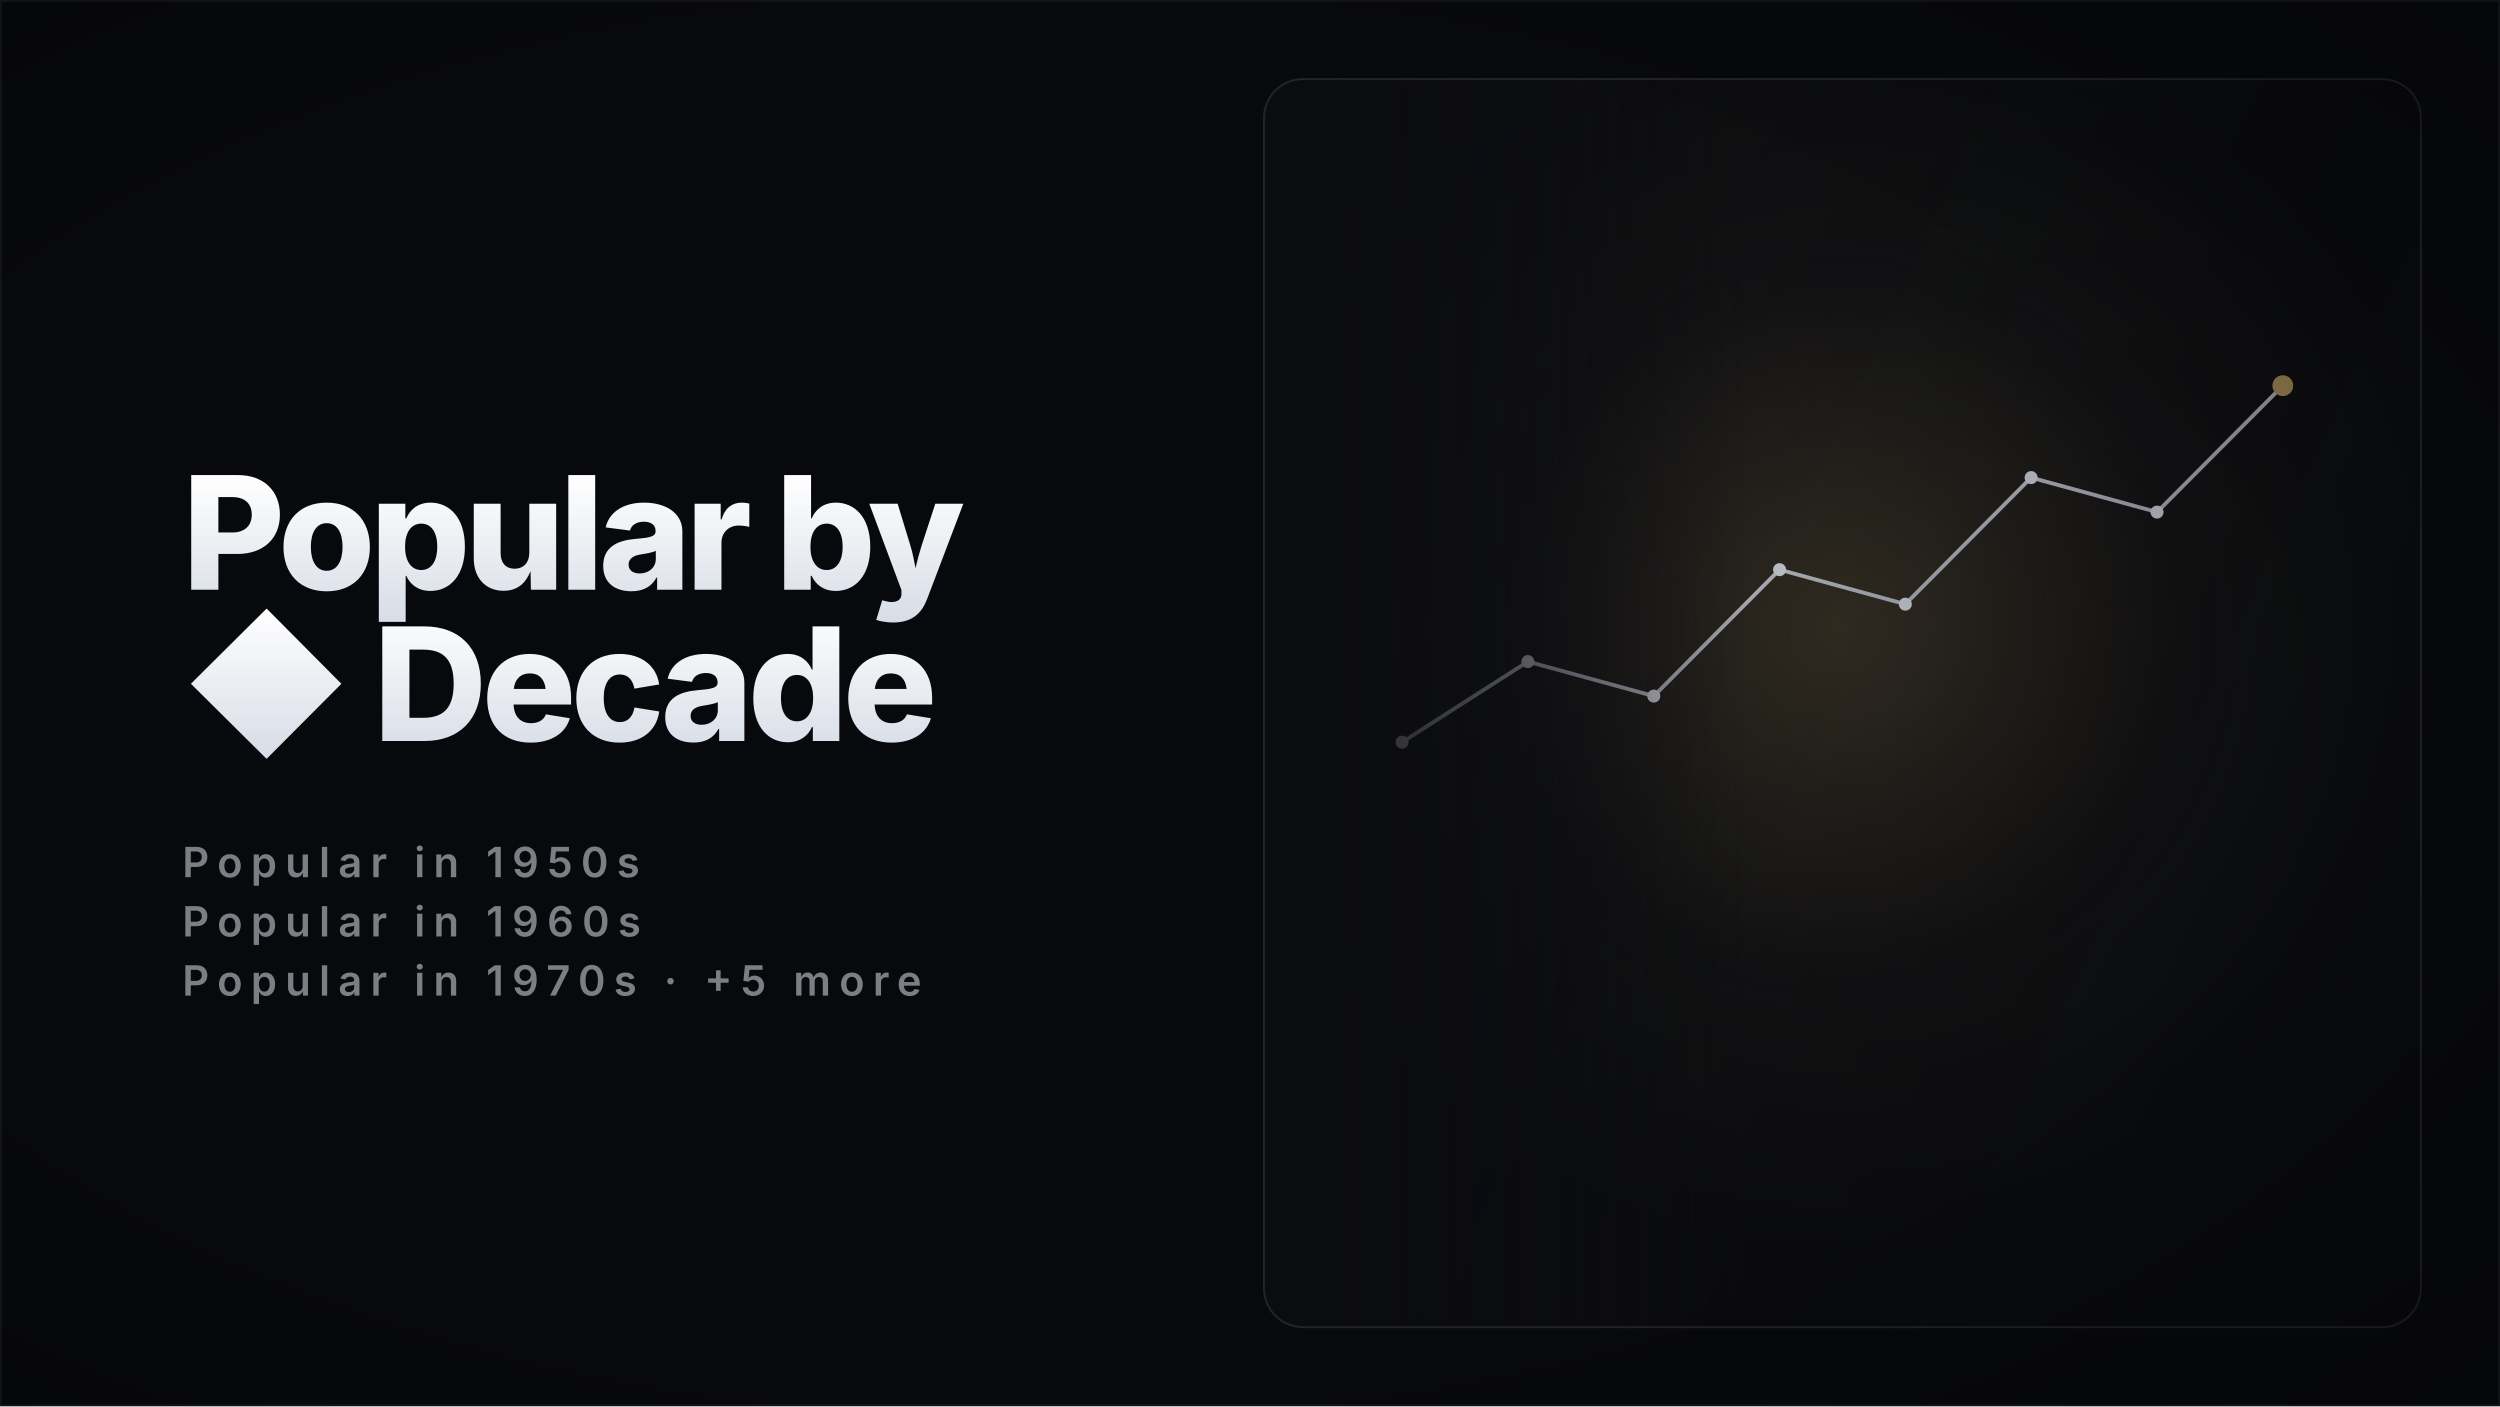
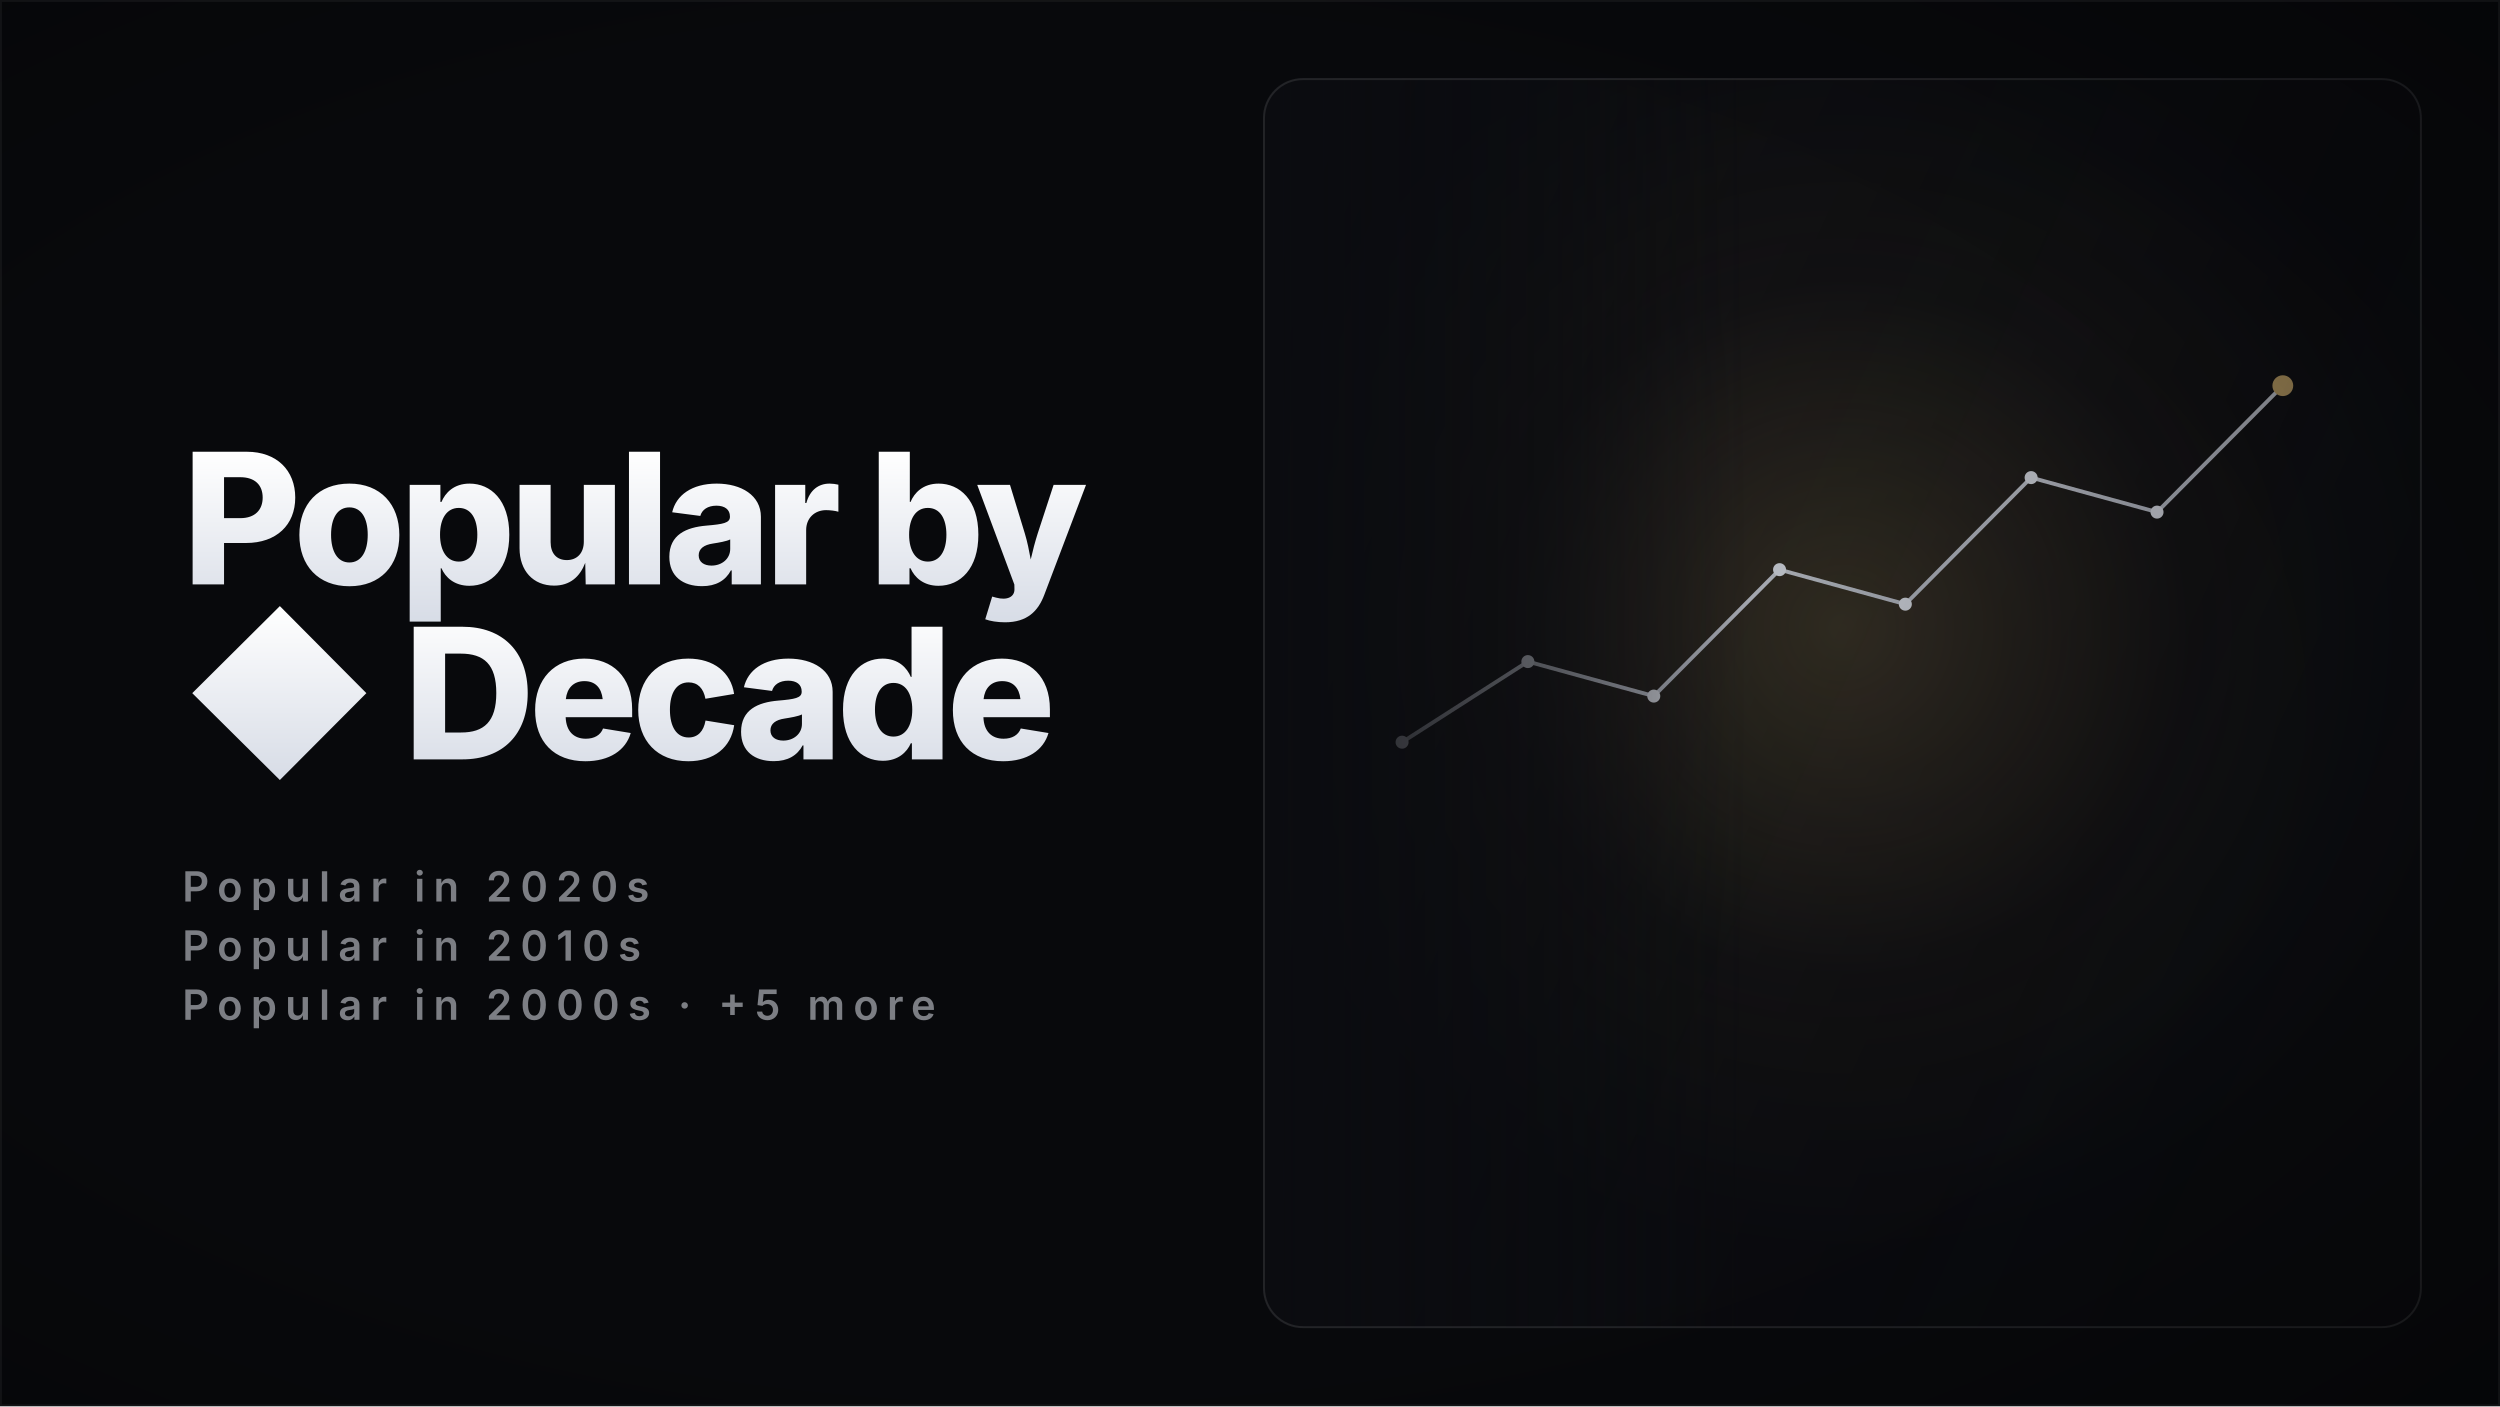
<svg xmlns="http://www.w3.org/2000/svg" width="1920" height="1080" viewBox="0 0 1920 1080" role="img" aria-label="Popular by ◆ Decade — movies collection cover" shape-rendering="geometricPrecision" text-rendering="geometricPrecision">
  <defs>
    <linearGradient id="titleFill" x1="0" y1="0" x2="0" y2="1">
      <stop offset="0" stop-color="#FFFFFF" />
      <stop offset="1" stop-color="#D7DCE6" />
    </linearGradient>
    <linearGradient id="feather" x1="0" y1="0" x2="1" y2="0">
      <stop offset="0" stop-color="#0B0C10" stop-opacity="1" />
      <stop offset="0.6" stop-color="#0B0C10" stop-opacity="0.55" />
      <stop offset="1" stop-color="#0B0C10" stop-opacity="0" />
    </linearGradient>
    <linearGradient id="panelShade" x1="0" y1="0" x2="1" y2="0.5">
      <stop offset="0" stop-color="rgba(6,7,10,0)" />
      <stop offset="1" stop-color="rgba(6,7,10,0.42)" />
    </linearGradient>
    <radialGradient id="vignette" cx="0.42" cy="0.5" r="0.85">
      <stop offset="0.55" stop-color="rgba(0,0,0,0)" />
      <stop offset="1" stop-color="rgba(0,0,0,0.45)" />
    </radialGradient>
    <clipPath id="cardClip">
      <rect x="970" y="60" width="890" height="960" rx="30" />
    </clipPath>
    <linearGradient id="ivoryS" x1="0" y1="0" x2="1" y2="1">
      <stop offset="0" stop-color="#FFFFFF" />
      <stop offset="1" stop-color="#9AA2B4" />
    </linearGradient>
    <radialGradient id="glow" cx="0.5" cy="0.5" r="0.5">
      <stop offset="0" stop-color="#C8A96A" stop-opacity="0.26" />
      <stop offset="0.55" stop-color="#C8A96A" stop-opacity="0.05" />
      <stop offset="1" stop-color="#C8A96A" stop-opacity="0" />
    </radialGradient>
    <linearGradient id="beamG" x1="0" y1="0" x2="0" y2="1">
      <stop offset="0" stop-color="#FFFFFF" stop-opacity="0.34" />
      <stop offset="1" stop-color="#FFFFFF" stop-opacity="0" />
    </linearGradient>
    <linearGradient id="barG" x1="0" y1="1" x2="0" y2="0">
      <stop offset="0" stop-color="#3A3F4D" />
      <stop offset="0.6" stop-color="#C9CEDB" />
      <stop offset="1" stop-color="#FFFFFF" />
    </linearGradient>
    <linearGradient id="colG" x1="0" y1="1" x2="0" y2="0">
      <stop offset="0" stop-color="#4A5060" stop-opacity="0.85" />
      <stop offset="1" stop-color="#E8ECF4" />
    </linearGradient>
    <radialGradient id="disc" cx="0.38" cy="0.34" r="0.75">
      <stop offset="0" stop-color="#FFFFFF" stop-opacity="0.9" />
      <stop offset="1" stop-color="#C8A96A" stop-opacity="0.12" />
    </radialGradient>
    <style>
      .glow { animation: glowPulse 11s ease-in-out infinite; }
      @keyframes glowPulse { 0%,100% { opacity: 0.68; } 50% { opacity: 1; } }
      @media (prefers-reduced-motion: reduce) { .glow { animation: none; } }
    </style>
  </defs>
  <rect x="0" y="0" width="1920" height="1080" fill="#08090C" />
  <rect x="970" y="60" width="890" height="960" rx="30" fill="#0B0C10" />
  <g clip-path="url(#cardClip)">
    <g>
      <circle cx="1415" cy="482.4" r="480" fill="url(#glow)" class="glow" />
      <line x1="1076.8" y1="693.6" x2="1753.2" y2="693.6" stroke="url(#ivoryS)" stroke-width="2" opacity="0.5" />
      <line x1="1076.8" y1="693.6" x2="1076.8" y2="711.6" stroke="url(#ivoryS)" stroke-width="3" opacity="0.4" />
      <line x1="1173.4" y1="693.6" x2="1173.4" y2="711.6" stroke="url(#ivoryS)" stroke-width="3" opacity="0.4" />
      <line x1="1270.1" y1="693.6" x2="1270.1" y2="711.6" stroke="url(#ivoryS)" stroke-width="3" opacity="0.4" />
      <line x1="1366.7" y1="693.6" x2="1366.7" y2="711.6" stroke="url(#ivoryS)" stroke-width="3" opacity="0.4" />
      <line x1="1463.3" y1="693.6" x2="1463.3" y2="711.6" stroke="url(#ivoryS)" stroke-width="3" opacity="0.4" />
      <line x1="1559.9" y1="693.6" x2="1559.9" y2="711.6" stroke="url(#ivoryS)" stroke-width="3" opacity="0.4" />
      <line x1="1656.6" y1="693.6" x2="1656.6" y2="711.6" stroke="url(#ivoryS)" stroke-width="3" opacity="0.4" />
      <line x1="1753.2" y1="693.6" x2="1753.2" y2="711.6" stroke="url(#ivoryS)" stroke-width="3" opacity="0.4" />
      <polyline points="1076.8,570 1173.4,508.1 1270.1,534.6 1366.7,437.5 1463.3,464 1559.9,366.8 1656.6,393.3 1753.2,296.2" fill="none" stroke="url(#ivoryS)" stroke-width="3" stroke-linejoin="round" />
      <circle cx="1076.8" cy="570" r="5" fill="#E7EBF3" />
      <circle cx="1173.4" cy="508.1" r="5" fill="#E7EBF3" />
      <circle cx="1270.1" cy="534.6" r="5" fill="#E7EBF3" />
      <circle cx="1366.7" cy="437.5" r="5" fill="#E7EBF3" />
      <circle cx="1463.3" cy="464" r="5" fill="#E7EBF3" />
      <circle cx="1559.9" cy="366.8" r="5" fill="#E7EBF3" />
      <circle cx="1656.6" cy="393.3" r="5" fill="#E7EBF3" />
      <circle cx="1753.2" cy="296.2" r="8" fill="#C8A96A" />
    </g>
    <rect x="970" y="60" width="890" height="960" fill="url(#panelShade)" />
    <rect x="970" y="60" width="373.8" height="960" fill="url(#feather)" />
  </g>
  <rect x="970.75" y="60.75" width="888.5" height="958.5" rx="30" fill="none" stroke="rgba(255,255,255,0.10)" stroke-width="1.5" />
  <rect x="0" y="0" width="1920" height="1080" fill="url(#vignette)" />
  <g>
-     <text x="140" y="452.9" font-family="Inter" font-size="121" font-weight="800" letter-spacing="-4.24" fill="url(#titleFill)">Popular by</text>
-     <text x="140" y="569.1" font-family="Inter" font-size="121" font-weight="800" letter-spacing="-4.24" fill="url(#titleFill)">◆ Decade</text>
-     <text x="140" y="673.7" font-family="Inter" font-size="32" font-weight="600" letter-spacing="6.40" fill="rgba(231,235,243,0.52)">Popular in 1950s</text>
-     <text x="140" y="719.2" font-family="Inter" font-size="32" font-weight="600" letter-spacing="6.40" fill="rgba(231,235,243,0.52)">Popular in 1960s</text>
-     <text x="140" y="764.6" font-family="Inter" font-size="32" font-weight="600" letter-spacing="6.40" fill="rgba(231,235,243,0.52)">Popular in 1970s  ·  +5 more</text>
+     <text x="140" y="448.8" font-family="Inter" font-size="140" font-weight="800" letter-spacing="-4.90" fill="url(#titleFill)">Popular by</text>
+     <text x="140" y="583.2" font-family="Inter" font-size="140" font-weight="800" letter-spacing="-4.90" fill="url(#titleFill)">◆ Decade</text>
+     <text x="140" y="692.4" font-family="Inter" font-size="32" font-weight="600" letter-spacing="6.40" fill="rgba(231,235,243,0.52)">Popular in 2020s</text>
+     <text x="140" y="737.8" font-family="Inter" font-size="32" font-weight="600" letter-spacing="6.40" fill="rgba(231,235,243,0.52)">Popular in 2010s</text>
+     <text x="140" y="783.2" font-family="Inter" font-size="32" font-weight="600" letter-spacing="6.40" fill="rgba(231,235,243,0.52)">Popular in 2000s  ·  +5 more</text>
  </g>
  <rect x="0.75" y="0.75" width="1918.5" height="1078.5" fill="none" stroke="rgba(255,255,255,0.05)" stroke-width="1.5" />
</svg>
